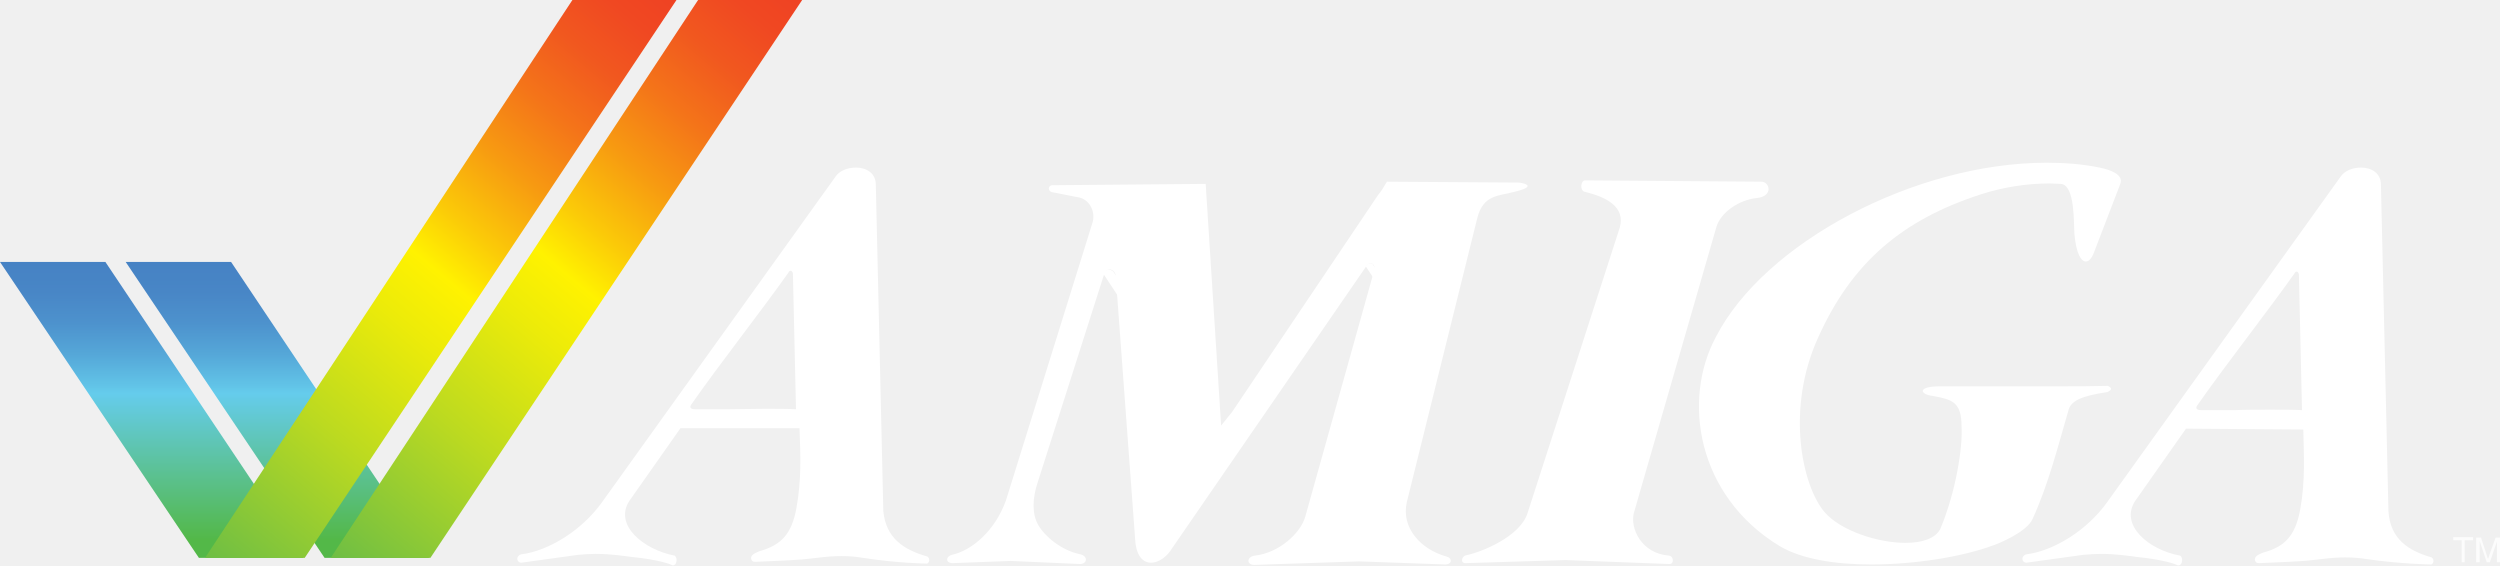
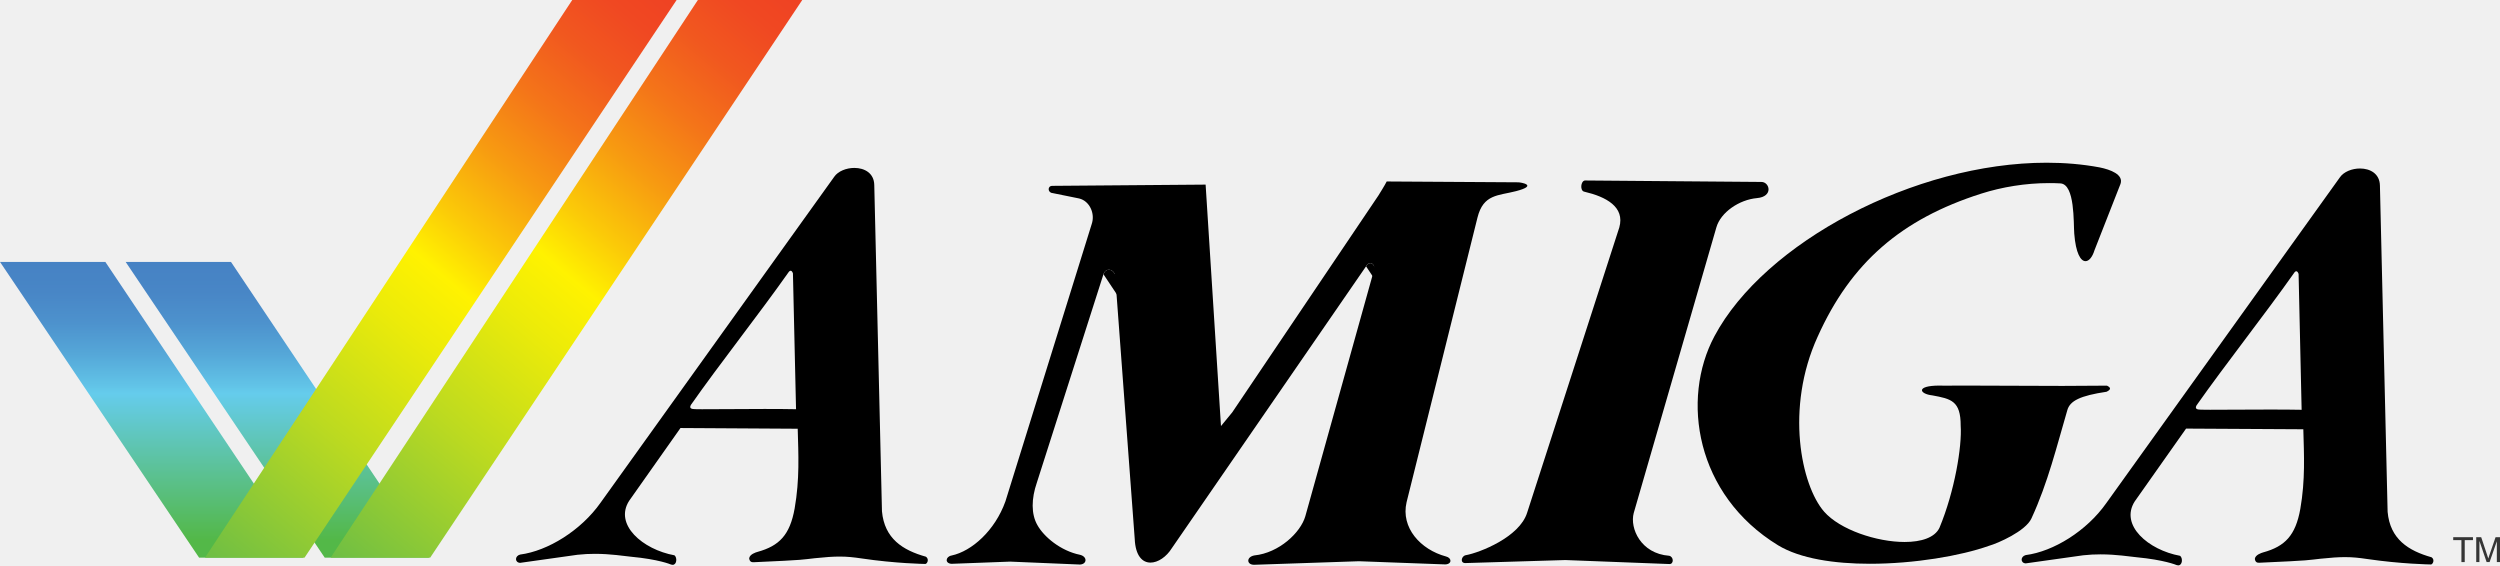
- <svg xmlns="http://www.w3.org/2000/svg" version="1.1" id="Ebene_1" x="0px" y="0px" viewBox="0 0 566.9 128.2" enable-background="new 0 0 566.9 128.2" xml:space="preserve">
+ <svg xmlns="http://www.w3.org/2000/svg" version="1.1" id="Ebene_1" x="0px" y="0px" width="566.929px" height="128.211px" viewBox="0 0 566.929 128.211" enable-background="new 0 0 566.929 128.211" xml:space="preserve">
  <g id="Ebene_2">
</g>
  <g id="Layer_1">
    <g>
      <g>
        <g>
          <g enable-background="new    ">
            <g enable-background="new    ">
              <g>
                <g>
                  <g>
-                     <path id="SVGID_1_" fill="#FFFFFF" d="M252.6,61.8l3.5,5.3c-0.3-0.4-0.7-0.7-1.2-0.7c-0.5,0-1,0.3-1.2,1l-3.5-5.3           c0.3-0.7,0.7-1,1.2-1C251.9,61.2,252.4,61.4,252.6,61.8z" />
+                     <path id="SVGID_1_" d="M252.629,61.838l3.529,5.3c-0.273-0.412-0.726-0.676-1.179-0.676c-0.478,0-0.955,0.295-1.221,1.027           l-3.529-5.299c0.267-0.732,0.743-1.029,1.222-1.029C251.903,61.161,252.354,61.427,252.629,61.838z" />
                  </g>
                </g>
              </g>
            </g>
            <g enable-background="new    ">
              <g>
                <g>
                  <g>
-                     <path id="SVGID_3_" fill="#FFFFFF" d="M311.4,60.1l3.5,5.3c-0.2-0.3-0.4-0.4-0.7-0.4c-0.4,0-0.7,0.2-1,0.7l-3.5-5.3           c0.2-0.5,0.6-0.7,1-0.7C311,59.7,311.3,59.8,311.4,60.1z" />
+                     <path id="SVGID_3_" d="M311.432,60.064l3.53,5.3c-0.172-0.258-0.422-0.391-0.687-0.391c-0.353,0-0.724,0.236-0.964,0.721           l-3.527-5.299c0.239-0.483,0.613-0.72,0.965-0.72C311.011,59.674,311.261,59.807,311.432,60.064z" />
                  </g>
                </g>
              </g>
            </g>
            <g>
-               <path fill="#FFFFFF" d="M314.5,41.2l29.8,0.2c0.6,0,4.7,0.7-0.5,2c-4.1,1.1-7.4,0.7-8.8,6L319,113.9c-1.3,5.8,3.2,10.7,9,12.3        c1.3,0.3,1.4,1.7-0.2,1.8l-19.6-0.7l-23.8,0.8c-1.7,0-1.8-1.8,0.1-2.1c5.6-0.6,10.5-5.2,11.5-8.9L311.7,61        c0-0.8-0.4-1.3-0.9-1.3c-0.4,0-0.7,0.2-1,0.7l-44,63.9c-1.2,2-3.1,3.3-4.8,3.3c-1.8,0-3.4-1.5-3.6-5.4l-4.4-59.6        c0-0.8-0.7-1.5-1.4-1.5c-0.5,0-1,0.3-1.2,1l-15.1,47.3c-1.2,3.6-1.3,7.1,0.1,9.6c1.5,2.6,5.2,5.8,9.6,6.7        c1.7,0.4,1.6,2.1,0,2.2l-15.8-0.7l-13.3,0.5c-1.6-0.1-1.4-1.6,0-1.9c4.6-1,9.8-5.6,12.2-12.3l19.6-62.9        c0.8-2.4-0.5-5.2-2.9-5.8l-6.1-1.2c-1.1-0.1-1.2-1.6,0-1.6l34.7-0.3l3.5,54.8l2.5-3.1l33.1-49.2C313,43.7,314,42.1,314.5,41.2        z" />
+               <path d="M314.466,41.153l29.807,0.189c0.568,0,4.659,0.663-0.453,1.999c-4.084,1.063-7.429,0.661-8.764,5.979l-16.086,64.575        c-1.336,5.768,3.152,10.742,8.955,12.301c1.313,0.32,1.393,1.714-0.157,1.799l-19.586-0.723l-23.796,0.804        c-1.728,0-1.795-1.794,0.085-2.125c5.562-0.567,10.478-5.151,11.548-8.913l15.643-56.077c0.002-0.846-0.435-1.287-0.914-1.287        c-0.35,0-0.724,0.236-0.965,0.719l-44.044,63.917c-1.22,1.967-3.14,3.271-4.838,3.271c-1.835,0-3.412-1.521-3.578-5.375        l-4.433-59.588c-0.048-0.826-0.744-1.454-1.438-1.454c-0.478,0-0.956,0.297-1.222,1.029l-15.107,47.273        c-1.237,3.592-1.325,7.104,0.147,9.645c1.463,2.611,5.229,5.803,9.64,6.701c1.714,0.412,1.628,2.125-0.004,2.209        l-15.824-0.662l-13.293,0.498c-1.561-0.084-1.393-1.631,0.004-1.883c4.578-0.979,9.826-5.637,12.205-12.266l19.571-62.897        c0.821-2.376-0.476-5.236-2.852-5.804l-6.055-1.229c-1.063-0.082-1.215-1.632,0.002-1.632l34.736-0.282l3.482,54.755        l2.548-3.099l33.147-49.173C312.984,43.683,313.968,42.134,314.466,41.153z" />
            </g>
          </g>
        </g>
      </g>
      <g>
        <g>
          <g enable-background="new    ">
            <g>
-               <path fill="#FFFFFF" d="M359.4,40.9l40,0.3c1.9,0,2.8,3.3-1,3.7c-4,0.4-8.2,3.2-9.2,6.6l-18.7,64.8c-0.9,3.4,1.6,9.2,8,9.7        c1.1,0.2,1.1,1.9,0.1,1.9L355,127l-22.7,0.7c-1.2,0-0.9-1.6,0.2-1.8c3.1-0.6,12.2-4.1,13.9-9.6l20.9-64.7        c1.3-4.7-3-6.9-7.9-8.1C358.2,43.3,358.4,41,359.4,40.9z" />
+               <path d="M359.425,40.928l40.013,0.331c1.882,0,2.765,3.332-1,3.664c-4.021,0.354-8.226,3.215-9.214,6.641l-18.747,64.8        c-0.905,3.439,1.593,9.183,8.05,9.669c1.063,0.247,1.061,1.877,0.079,1.877l-23.63-0.906l-22.697,0.685        c-1.232,0-0.896-1.629,0.154-1.795c3.111-0.567,12.154-4.076,13.88-9.633l20.901-64.692c1.309-4.656-3.016-6.949-7.922-8.095        C358.23,43.304,358.447,41.011,359.425,40.928z" />
            </g>
          </g>
        </g>
      </g>
      <g>
        <g>
          <g enable-background="new    ">
            <g>
-               <path fill="#FFFFFF" d="M464.1,36.9c4.1,0,8.1,0.3,12,1.1c2.5,0.5,5.5,1.6,4.7,3.7L475,56.8c-0.5,1.5-1.2,2.5-2,2.5        c-1.1,0-2.2-1.8-2.6-6.2c-0.2-2.4,0.2-11.2-3.1-11.4c-0.9,0-1.7-0.1-2.5-0.1c-5.4,0-10.7,0.9-15.4,2.4        c-18.1,5.8-29.5,15.6-37.1,32.5c-7.4,16.2-3.7,33.7,1.5,39.7c3.6,4.1,11.9,6.9,18.3,6.9c3.8,0,6.8-1,7.9-3.2        c3.5-8.3,5.1-18.5,4.8-23.2c0-5.6-2.2-6.1-6.4-6.9c-3-0.3-3.9-2.2,1.6-2.2c0.3,0,0.6,0,0.9,0c1.8,0,3.5,0,5.2,0        c3.9,0,7.6,0,11.3,0c3.5,0,6.9,0,10.5,0c3.2,0,6.6,0,10.1-0.1c1,0.5,0.9,0.9-0.1,1.4c-6,0.9-8.4,2-8.9,4.3        c-2.3,7.8-4.4,16.4-8.1,24.5c-1.3,2.9-7.6,5.6-9.6,6.2c-6.4,2.3-16.9,4.1-27,4.1c-8.1,0-15.8-1.2-20.8-4.2        c-18.7-11.4-22.1-33.1-14.4-47.4C400.1,55,434.3,36.9,464.1,36.9z" />
+               <path d="M464.128,36.898c4.105,0,8.133,0.34,12.004,1.062c2.461,0.496,5.475,1.62,4.738,3.746l-5.906,15.057        c-0.467,1.534-1.244,2.462-2.031,2.462c-1.094,0-2.207-1.792-2.551-6.244c-0.195-2.436,0.197-11.205-3.146-11.393        c-0.85-0.046-1.695-0.067-2.543-0.067c-5.363,0-10.688,0.885-15.43,2.396c-18.068,5.767-29.525,15.623-37.079,32.453        c-7.386,16.191-3.739,33.693,1.478,39.662c3.557,4.066,11.865,6.874,18.252,6.874c3.75,0,6.836-0.97,7.904-3.224        c3.457-8.307,5.133-18.494,4.809-23.151c0.014-5.647-2.201-6.086-6.41-6.866c-2.951-0.313-3.896-2.227,1.615-2.227        c0.293,0,0.604,0.006,0.936,0.019c1.77-0.011,3.492-0.017,5.188-0.017c3.881,0,7.602,0.021,11.299,0.039        c3.473,0.018,6.924,0.035,10.473,0.035c3.246,0,6.576-0.017,10.072-0.06c0.98,0.483,0.896,0.897-0.088,1.384        c-5.973,0.897-8.352,2.043-8.924,4.254c-2.309,7.85-4.383,16.438-8.123,24.488c-1.33,2.883-7.604,5.626-9.648,6.204        c-6.354,2.263-16.916,4.063-26.975,4.063c-8.072,0-15.821-1.16-20.812-4.183c-18.713-11.438-22.079-33.127-14.438-47.428        C400.123,54.96,434.261,36.898,464.128,36.898z" />
            </g>
          </g>
        </g>
      </g>
      <g opacity="0.78" enable-background="new    ">
-         <path fill="#FFFFFF" d="M558.2,127.5v-5h-1.9v-0.7h4.5v0.7h-1.9v5H558.2z" />
-         <path fill="#FFFFFF" d="M561.5,127.5v-5.6h1.1l1.3,4c0.1,0.4,0.2,0.7,0.3,0.8c0.1-0.2,0.2-0.5,0.3-0.9l1.4-3.9h1v5.6h-0.7v-4.7     l-1.6,4.7h-0.7l-1.6-4.8v4.8H561.5z" />
+         <path d="M558.181,127.465v-4.979h-1.861v-0.667h4.477v0.667h-1.867v4.979H558.181z" />
+         <path d="M561.539,127.465v-5.646h1.125l1.338,4c0.123,0.371,0.213,0.65,0.271,0.836c0.063-0.206,0.164-0.508,0.299-0.906     l1.352-3.93h1.006v5.646h-0.719v-4.727l-1.643,4.727h-0.674l-1.633-4.808v4.808H561.539z" />
      </g>
      <g id="Tick">
        <g>
-           <linearGradient id="SVGID_2_" gradientUnits="userSpaceOnUse" x1="54.548" y1="-1203.562" x2="54.548" y2="-1136.496" gradientTransform="matrix(1 0 0 -1 8.3501 -1077.103)">
-             <stop offset="6.040000e-002" style="stop-color:#53B848" />
+           <linearGradient id="SVGID_2_" gradientUnits="userSpaceOnUse" x1="54.549" y1="1333.562" x2="54.549" y2="1266.497" gradientTransform="matrix(1 0 0 1 8.3501 -1207.103)">
+             <stop offset="0.06" style="stop-color:#53B848" />
            <stop offset="0.555" style="stop-color:#65CCEC" />
            <stop offset="0.583" style="stop-color:#61C3E7" />
            <stop offset="0.688" style="stop-color:#55A7D8" />
            <stop offset="0.793" style="stop-color:#4D92CD" />
            <stop offset="0.898" style="stop-color:#4886C6" />
            <stop offset="1" style="stop-color:#4682C4" />
          </linearGradient>
-           <polygon fill="url(#SVGID_2_)" points="28.5,59.4 52.4,59.4 97.3,126.5 73.6,126.5     " />
-           <linearGradient id="SVGID_4_" gradientUnits="userSpaceOnUse" x1="66.555" y1="-1203.499" x2="173.012" y2="-1076.628" gradientTransform="matrix(1 0 0 -1 8.3501 -1077.103)">
+           <polygon fill="url(#SVGID_2_)" points="28.491,59.393 52.378,59.393 97.306,126.459 73.637,126.459     " />
+           <linearGradient id="SVGID_4_" gradientUnits="userSpaceOnUse" x1="66.556" y1="1333.5" x2="173.013" y2="1206.629" gradientTransform="matrix(1 0 0 1 8.3501 -1207.103)">
            <stop offset="0" style="stop-color:#6EBE44" />
-             <stop offset="1.100000e-003" style="stop-color:#6EBE44" />
+             <stop offset="0.001" style="stop-color:#6EBE44" />
            <stop offset="0.245" style="stop-color:#BCDA20" />
            <stop offset="0.419" style="stop-color:#ECEB09" />
            <stop offset="0.505" style="stop-color:#FFF200" />
            <stop offset="0.578" style="stop-color:#FBCA08" />
            <stop offset="0.679" style="stop-color:#F79A11" />
            <stop offset="0.775" style="stop-color:#F47419" />
            <stop offset="0.864" style="stop-color:#F1581F" />
            <stop offset="0.941" style="stop-color:#F04822" />
            <stop offset="1" style="stop-color:#EF4223" />
          </linearGradient>
-           <polygon fill="url(#SVGID_4_)" points="158.3,0 181.9,0 97.6,126.5 75,126.5     " />
+           <polygon fill="url(#SVGID_4_)" points="158.261,0.001 181.93,0.001 97.553,126.459 74.98,126.459     " />
        </g>
        <g>
-           <linearGradient id="SVGID_5_" gradientUnits="userSpaceOnUse" x1="26.058" y1="-1203.562" x2="26.058" y2="-1136.496" gradientTransform="matrix(1 0 0 -1 8.3501 -1077.103)">
-             <stop offset="6.040000e-002" style="stop-color:#53B848" />
+           <linearGradient id="SVGID_5_" gradientUnits="userSpaceOnUse" x1="26.058" y1="1333.562" x2="26.058" y2="1266.497" gradientTransform="matrix(1 0 0 1 8.3501 -1207.103)">
+             <stop offset="0.06" style="stop-color:#53B848" />
            <stop offset="0.555" style="stop-color:#65CCEC" />
            <stop offset="0.583" style="stop-color:#61C3E7" />
            <stop offset="0.688" style="stop-color:#55A7D8" />
            <stop offset="0.793" style="stop-color:#4D92CD" />
            <stop offset="0.898" style="stop-color:#4886C6" />
            <stop offset="1" style="stop-color:#4682C4" />
          </linearGradient>
-           <polygon fill="url(#SVGID_5_)" points="0,59.4 23.9,59.4 68.8,126.5 45.1,126.5     " />
-           <linearGradient id="SVGID_6_" gradientUnits="userSpaceOnUse" x1="38.063" y1="-1203.498" x2="144.521" y2="-1076.628" gradientTransform="matrix(1 0 0 -1 8.3501 -1077.103)">
+           <polygon fill="url(#SVGID_5_)" points="0,59.393 23.889,59.393 68.816,126.458 45.147,126.458     " />
+           <linearGradient id="SVGID_6_" gradientUnits="userSpaceOnUse" x1="38.063" y1="1333.498" x2="144.521" y2="1206.627" gradientTransform="matrix(1 0 0 1 8.3501 -1207.103)">
            <stop offset="0" style="stop-color:#6EBE44" />
-             <stop offset="1.100000e-003" style="stop-color:#6EBE44" />
+             <stop offset="0.001" style="stop-color:#6EBE44" />
            <stop offset="0.245" style="stop-color:#BCDA20" />
            <stop offset="0.419" style="stop-color:#ECEB09" />
            <stop offset="0.505" style="stop-color:#FFF200" />
            <stop offset="0.578" style="stop-color:#FBCA08" />
            <stop offset="0.679" style="stop-color:#F79A11" />
            <stop offset="0.775" style="stop-color:#F47419" />
            <stop offset="0.864" style="stop-color:#F1581F" />
            <stop offset="0.941" style="stop-color:#F04822" />
            <stop offset="1" style="stop-color:#EF4223" />
          </linearGradient>
-           <polygon fill="url(#SVGID_6_)" points="129.8,0 153.4,0 69.1,126.5 46.5,126.5     " />
+           <polygon fill="url(#SVGID_6_)" points="129.769,0 153.438,0 69.063,126.458 46.489,126.458     " />
        </g>
      </g>
      <g>
-         <path fill="#FFFFFF" d="M154.3,97.1l-11.6,16.5c-3.5,5.4,3.1,11,10.3,12.4c0.7,0.5,0.5,2.2-0.4,2.2c-0.1,0-0.2,0-0.3-0.1     c-0.1-0.1-2.9-1.2-9-1.8c-1.7-0.2-4.6-0.7-8.2-0.7c-1.2,0-2.6,0.1-3.9,0.2l-13,1.8c-1.2-0.1-1.2-1.6,0-1.9     c6.3-0.8,13.8-5.5,18.3-11.8l53-73.9c0.9-1.3,2.7-2,4.6-2c2.3,0,4.5,1.2,4.5,3.9l1.7,74c0.6,6.2,4.7,8.8,10,10.3     c0.7,0.5,0.4,1.5-0.1,1.6c-0.3,0-6.8-0.1-14.5-1.3c-1.8-0.3-3.2-0.4-4.9-0.4c-1.5,0-3.2,0.1-5.6,0.4c-3,0.3-1.6,0.4-13.9,0.9     c-0.5,0-0.9-0.1-1-0.9c0.1-0.9,1.5-1.3,1.9-1.5c4.9-1.4,7.3-3.8,8.4-9.8c1.2-6.6,0.9-12.3,0.7-18.1 M173.4,92.7     c2.7,0,5.2,0,7.1,0.1L179.8,62c-0.1-0.4-0.3-0.6-0.5-0.6c-0.2,0-0.4,0.1-0.5,0.4c-6.6,9.3-15.6,20.7-22.1,30c-0.4,0.7,0,1,1,1     c0.2,0,0.7,0,1.5,0c1.4,0,3.6,0,6.1,0C167.8,92.8,170.7,92.7,173.4,92.7" />
+         <path d="M154.313,97.063l-11.644,16.51c-3.452,5.4,3.078,11.04,10.279,12.354c0.66,0.512,0.548,2.163-0.415,2.163     c-0.105,0-0.219-0.02-0.345-0.062c-0.144-0.063-2.86-1.195-9.034-1.772c-1.652-0.157-4.623-0.663-8.245-0.663     c-1.248,0-2.571,0.061-3.947,0.213l-13.024,1.834c-1.232-0.082-1.229-1.55,0.002-1.881c6.293-0.814,13.835-5.482,18.259-11.771     l52.979-73.901c0.875-1.269,2.745-2.007,4.565-2.007c2.279,0,4.474,1.158,4.517,3.887l1.745,73.983     c0.566,6.205,4.724,8.829,9.962,10.294c0.732,0.495,0.411,1.477-0.086,1.645c-0.34-0.007-6.801-0.106-14.522-1.254     c-1.807-0.267-3.22-0.421-4.946-0.421c-1.493,0-3.221,0.116-5.64,0.373c-3.029,0.32-1.598,0.366-13.862,0.91     c-0.466,0.022-0.919-0.099-1.017-0.888c0.109-0.91,1.48-1.348,1.918-1.465c4.9-1.358,7.317-3.816,8.392-9.846     c1.16-6.631,0.85-12.268,0.694-18.072 M173.393,92.741c2.696,0,5.234,0.015,7.125,0.056L179.816,62     c-0.133-0.4-0.313-0.605-0.519-0.605c-0.169,0-0.357,0.145-0.546,0.439c-6.558,9.313-15.59,20.729-22.065,29.972     c-0.415,0.73-0.001,0.979,0.98,0.979c0.157,0.015,0.688,0.019,1.498,0.019c1.393,0,3.607-0.015,6.142-0.026     C167.84,92.759,170.696,92.741,173.393,92.741" />
      </g>
      <g>
-         <path fill="#FFFFFF" d="M551.4,126.4c0.7,0.5,0.4,1.5-0.1,1.6c-0.3,0-6.8-0.1-14.5-1.2c-1.8-0.3-3.3-0.4-5-0.4     c-1.5,0-3.2,0.1-5.6,0.4c-3,0.3-1.6,0.4-13.9,0.9c-0.5,0-0.9-0.1-1-0.9c0.1-0.9,1.5-1.3,1.9-1.5c4.9-1.3,7.3-3.8,8.4-9.8     c1.2-6.6,0.8-12.3,0.7-18.1l-26.6-0.2l-11.6,16.5c-3.4,5.4,3.1,11,10.3,12.3c0.7,0.5,0.5,2.2-0.4,2.2c-0.1,0-0.2,0-0.4-0.1     c-0.1-0.1-2.9-1.2-9-1.8c-1.6-0.2-4.6-0.7-8.2-0.7c-1.2,0-2.6,0.1-3.9,0.2l-13,1.8c-1.2-0.1-1.2-1.6,0-1.9     c6.3-0.8,13.8-5.5,18.3-11.8l53-73.9c0.9-1.3,2.7-2,4.6-2c2.3,0,4.5,1.2,4.5,3.9l1.7,74C542,122.3,546.2,124.9,551.4,126.4z      M514.8,92.9c2.7,0,5.3,0,7.2,0.1l-0.7-30.8c-0.1-0.4-0.3-0.6-0.5-0.6c-0.2,0-0.4,0.1-0.5,0.4c-6.6,9.3-15.6,20.7-22.1,30     c-0.4,0.7,0,1,1,1c0.2,0,0.9,0,2.1,0c1.4,0,3.3,0,5.5,0C509.2,92.9,512.1,92.9,514.8,92.9" />
+         <path d="M551.406,126.374c0.732,0.482,0.398,1.464-0.086,1.632c-0.34-0.006-6.801-0.106-14.521-1.239     c-1.834-0.271-3.254-0.429-5.002-0.429c-1.479,0-3.189,0.113-5.584,0.366c-3.041,0.318-1.598,0.365-13.877,0.91     c-0.457,0.021-0.904-0.098-1.002-0.887c0.107-0.909,1.48-1.338,1.906-1.467c4.908-1.348,7.326-3.815,8.404-9.845     c1.158-6.618,0.838-12.256,0.684-18.069l-26.588-0.153l-11.645,16.512c-3.439,5.392,3.09,11.024,10.289,12.338     c0.662,0.521,0.539,2.168-0.422,2.168c-0.107,0-0.223-0.021-0.352-0.063c-0.145-0.06-2.859-1.183-9.021-1.773     c-1.65-0.156-4.625-0.662-8.246-0.662c-1.248,0-2.57,0.059-3.945,0.213l-13.035,1.834c-1.221-0.084-1.219-1.551,0.004-1.881     c6.305-0.814,13.834-5.472,18.27-11.771l52.98-73.886c0.875-1.274,2.744-2.013,4.563-2.013c2.281,0,4.479,1.163,4.52,3.891     l1.744,73.972C542,122.283,546.169,124.896,551.406,126.374z M514.792,92.873c2.705,0,5.256,0.015,7.152,0.056l-0.689-30.812     c-0.137-0.4-0.318-0.605-0.521-0.605c-0.172,0-0.355,0.144-0.539,0.44c-6.568,9.325-15.592,20.74-22.078,29.97     c-0.404,0.732-0.002,0.98,0.979,0.98c0.191,0.018,0.945,0.022,2.078,0.022c1.377,0,3.32-0.012,5.516-0.022     C509.218,92.888,512.083,92.873,514.792,92.873" />
      </g>
    </g>
  </g>
</svg>
